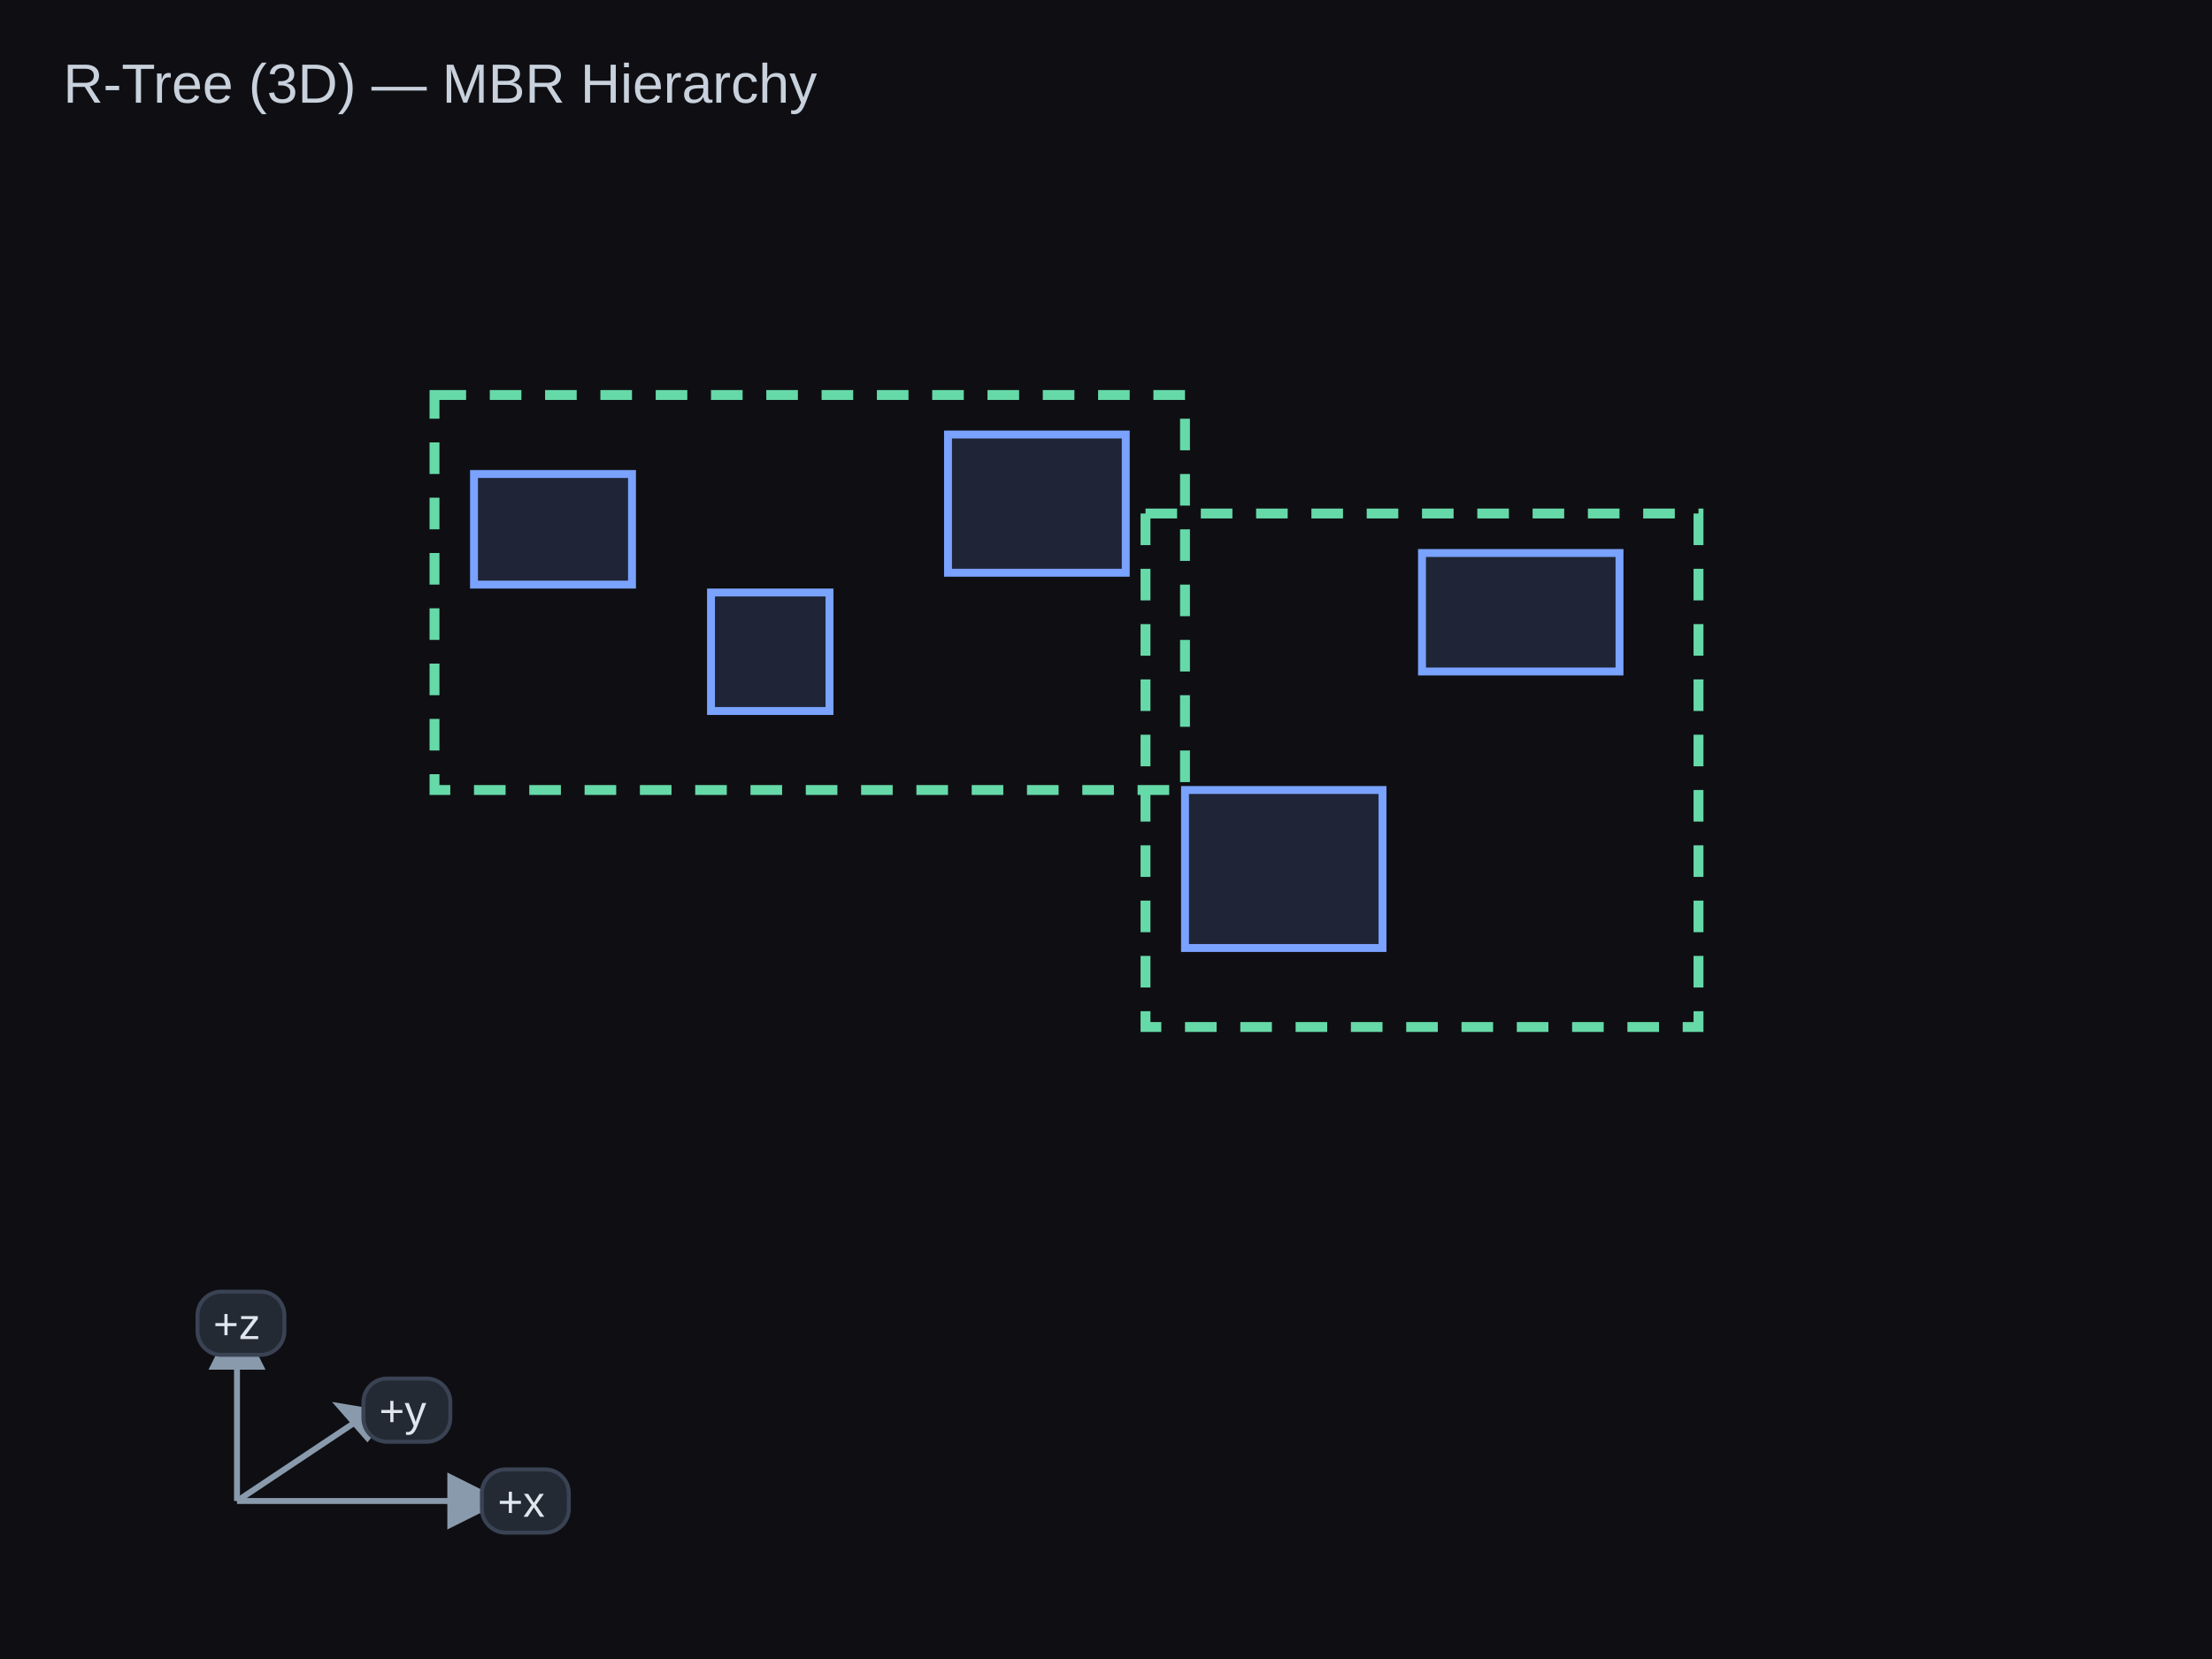
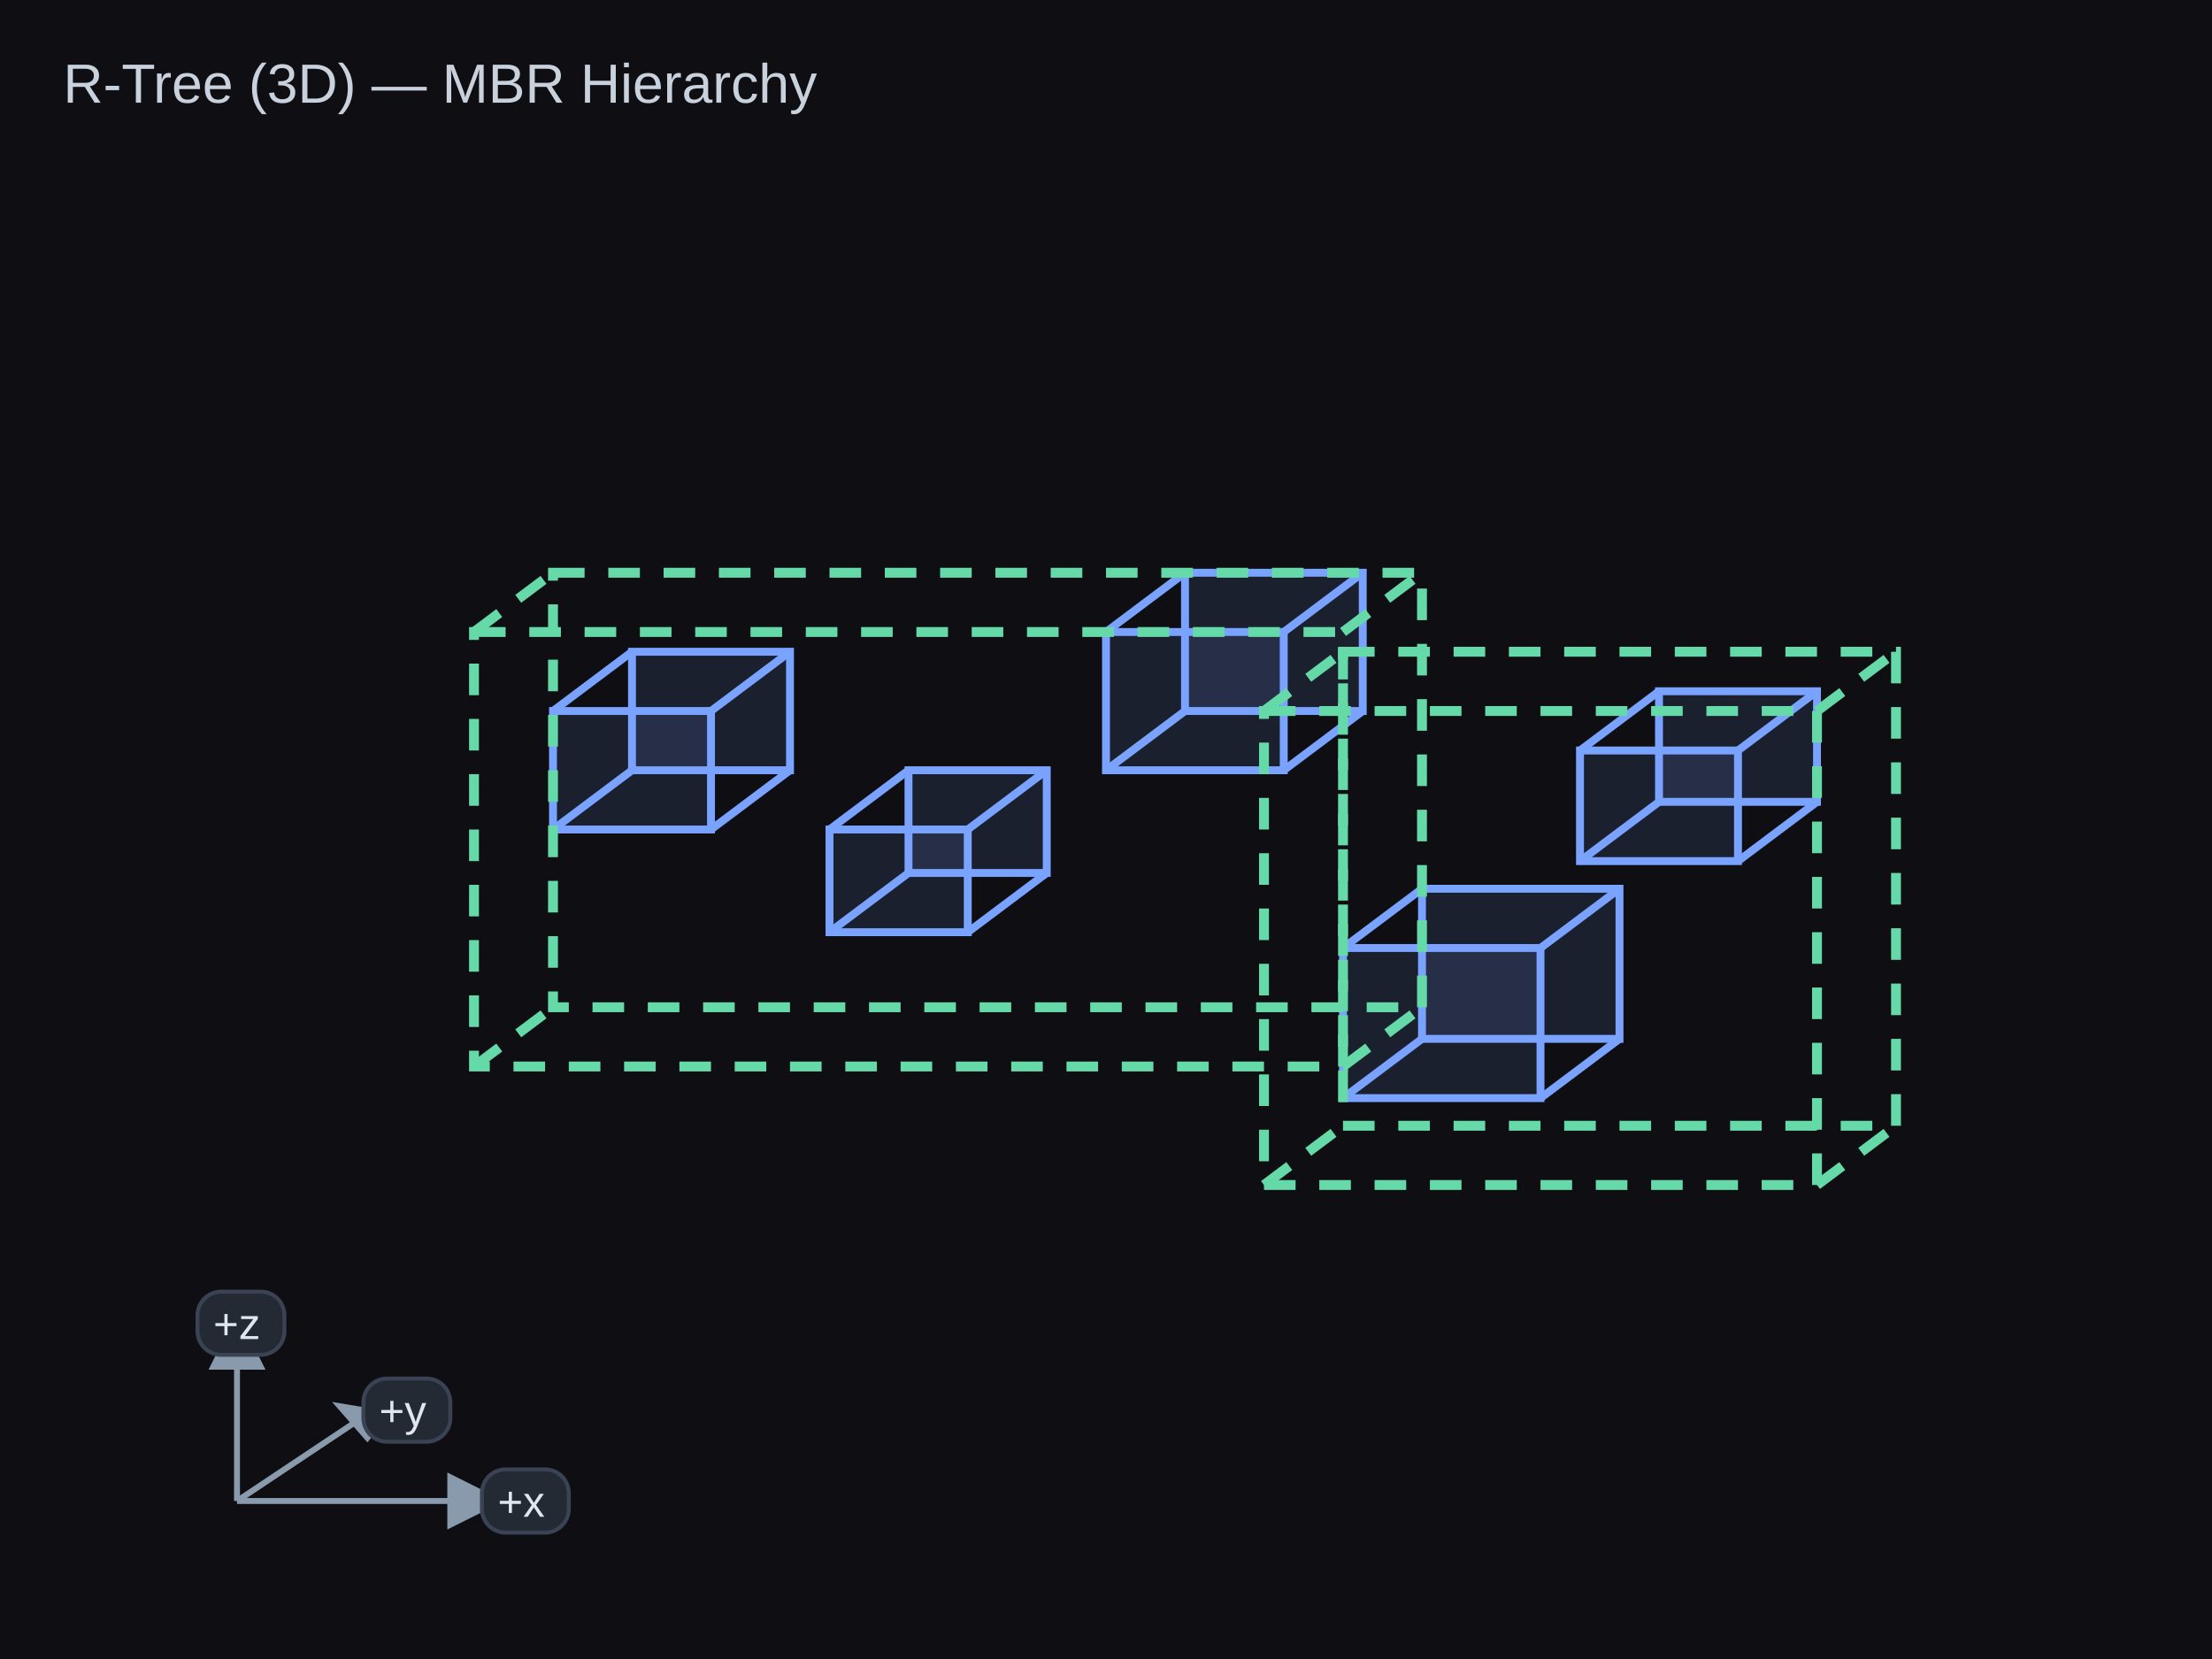
<svg xmlns="http://www.w3.org/2000/svg" width="560" height="420" viewBox="0 0 560 420">
  <rect x="0" y="0" width="560" height="420" fill="#0f0f13" />
  <g font-family="Verdana,Arial,sans-serif" font-size="14" fill="#c8d1dc">
    <text x="16" y="26">R-Tree (3D) — MBR Hierarchy</text>
  </g>
-   <g fill="rgba(122,162,255,0.15)" stroke="#7aa2ff" stroke-width="2">
-     <rect x="120" y="120" width="40" height="28" />
-     <rect x="180" y="150" width="30" height="30" />
-     <rect x="240" y="110" width="45" height="35" />
-     <rect x="300" y="200" width="50" height="40" />
-     <rect x="360" y="140" width="50" height="30" />
+   <g stroke="#7aa2ff" stroke-width="2" fill="rgba(122,162,255,0.12)">
+     <rect x="140" y="180" width="40" height="30" />
+     <rect x="160" y="165" width="40" height="30" />
+     <line x1="140" y1="180" x2="160" y2="165" />
+     <line x1="180" y1="180" x2="200" y2="165" />
+     <line x1="140" y1="210" x2="160" y2="195" />
+     <line x1="180" y1="210" x2="200" y2="195" />
+     <rect x="210" y="210" width="35" height="26" />
+     <rect x="230" y="195" width="35" height="26" />
+     <line x1="210" y1="210" x2="230" y2="195" />
+     <line x1="245" y1="210" x2="265" y2="195" />
+     <line x1="210" y1="236" x2="230" y2="221" />
+     <line x1="245" y1="236" x2="265" y2="221" />
+     <rect x="280" y="160" width="45" height="35" />
+     <rect x="300" y="145" width="45" height="35" />
+     <line x1="280" y1="160" x2="300" y2="145" />
+     <line x1="325" y1="160" x2="345" y2="145" />
+     <line x1="280" y1="195" x2="300" y2="180" />
+     <line x1="325" y1="195" x2="345" y2="180" />
+     <rect x="340" y="240" width="50" height="38" />
+     <rect x="360" y="225" width="50" height="38" />
+     <line x1="340" y1="240" x2="360" y2="225" />
+     <line x1="390" y1="240" x2="410" y2="225" />
+     <line x1="340" y1="278" x2="360" y2="263" />
+     <line x1="390" y1="278" x2="410" y2="263" />
+     <rect x="400" y="190" width="40" height="28" />
+     <rect x="420" y="175" width="40" height="28" />
+     <line x1="400" y1="190" x2="420" y2="175" />
+     <line x1="440" y1="190" x2="460" y2="175" />
+     <line x1="400" y1="218" x2="420" y2="203" />
+     <line x1="440" y1="218" x2="460" y2="203" />
  </g>
  <g fill="none" stroke="#66d9a8" stroke-width="2.5" stroke-dasharray="8 6">
-     <rect x="110" y="100" width="190" height="100" />
-     <rect x="290" y="130" width="140" height="130" />
+     <rect x="120" y="160" width="220" height="110" />
+     <rect x="140" y="145" width="220" height="110" />
+     <line x1="120" y1="160" x2="140" y2="145" />
+     <line x1="340" y1="160" x2="360" y2="145" />
+     <line x1="120" y1="270" x2="140" y2="255" />
+     <line x1="340" y1="270" x2="360" y2="255" />
+     <rect x="320" y="180" width="140" height="120" />
+     <rect x="340" y="165" width="140" height="120" />
+     <line x1="320" y1="180" x2="340" y2="165" />
+     <line x1="460" y1="180" x2="480" y2="165" />
+     <line x1="320" y1="300" x2="340" y2="285" />
+     <line x1="460" y1="300" x2="480" y2="285" />
  </g>
  <g stroke="#9fb3c8" stroke-width="1.5" fill="none" opacity="0.85">
    <line x1="60" y1="380" x2="120" y2="380" />
    <polygon fill="#9fb3c8" points="114,374 114,386 126,380" />
    <line x1="60" y1="380" x2="90" y2="360" />
    <polygon fill="#9fb3c8" points="86,356 93,364 98,358" />
    <line x1="60" y1="380" x2="60" y2="340" />
    <polygon fill="#9fb3c8" points="54,346 66,346 60,334" />
  </g>
  <g font-family="Verdana,Arial,sans-serif" font-size="11" text-anchor="start">
    <rect x="122" y="372" width="22" height="16" rx="6" ry="6" fill="#242a34" stroke="#3a4354" stroke-width="1" />
    <text x="126" y="384" fill="#e0e6ee">+x</text>
    <rect x="92" y="349" width="22" height="16" rx="6" ry="6" fill="#242a34" stroke="#3a4354" stroke-width="1" />
    <text x="96" y="361" fill="#e0e6ee">+y</text>
    <rect x="50" y="327" width="22" height="16" rx="6" ry="6" fill="#242a34" stroke="#3a4354" stroke-width="1" />
    <text x="54" y="339" fill="#e0e6ee">+z</text>
  </g>
</svg>
